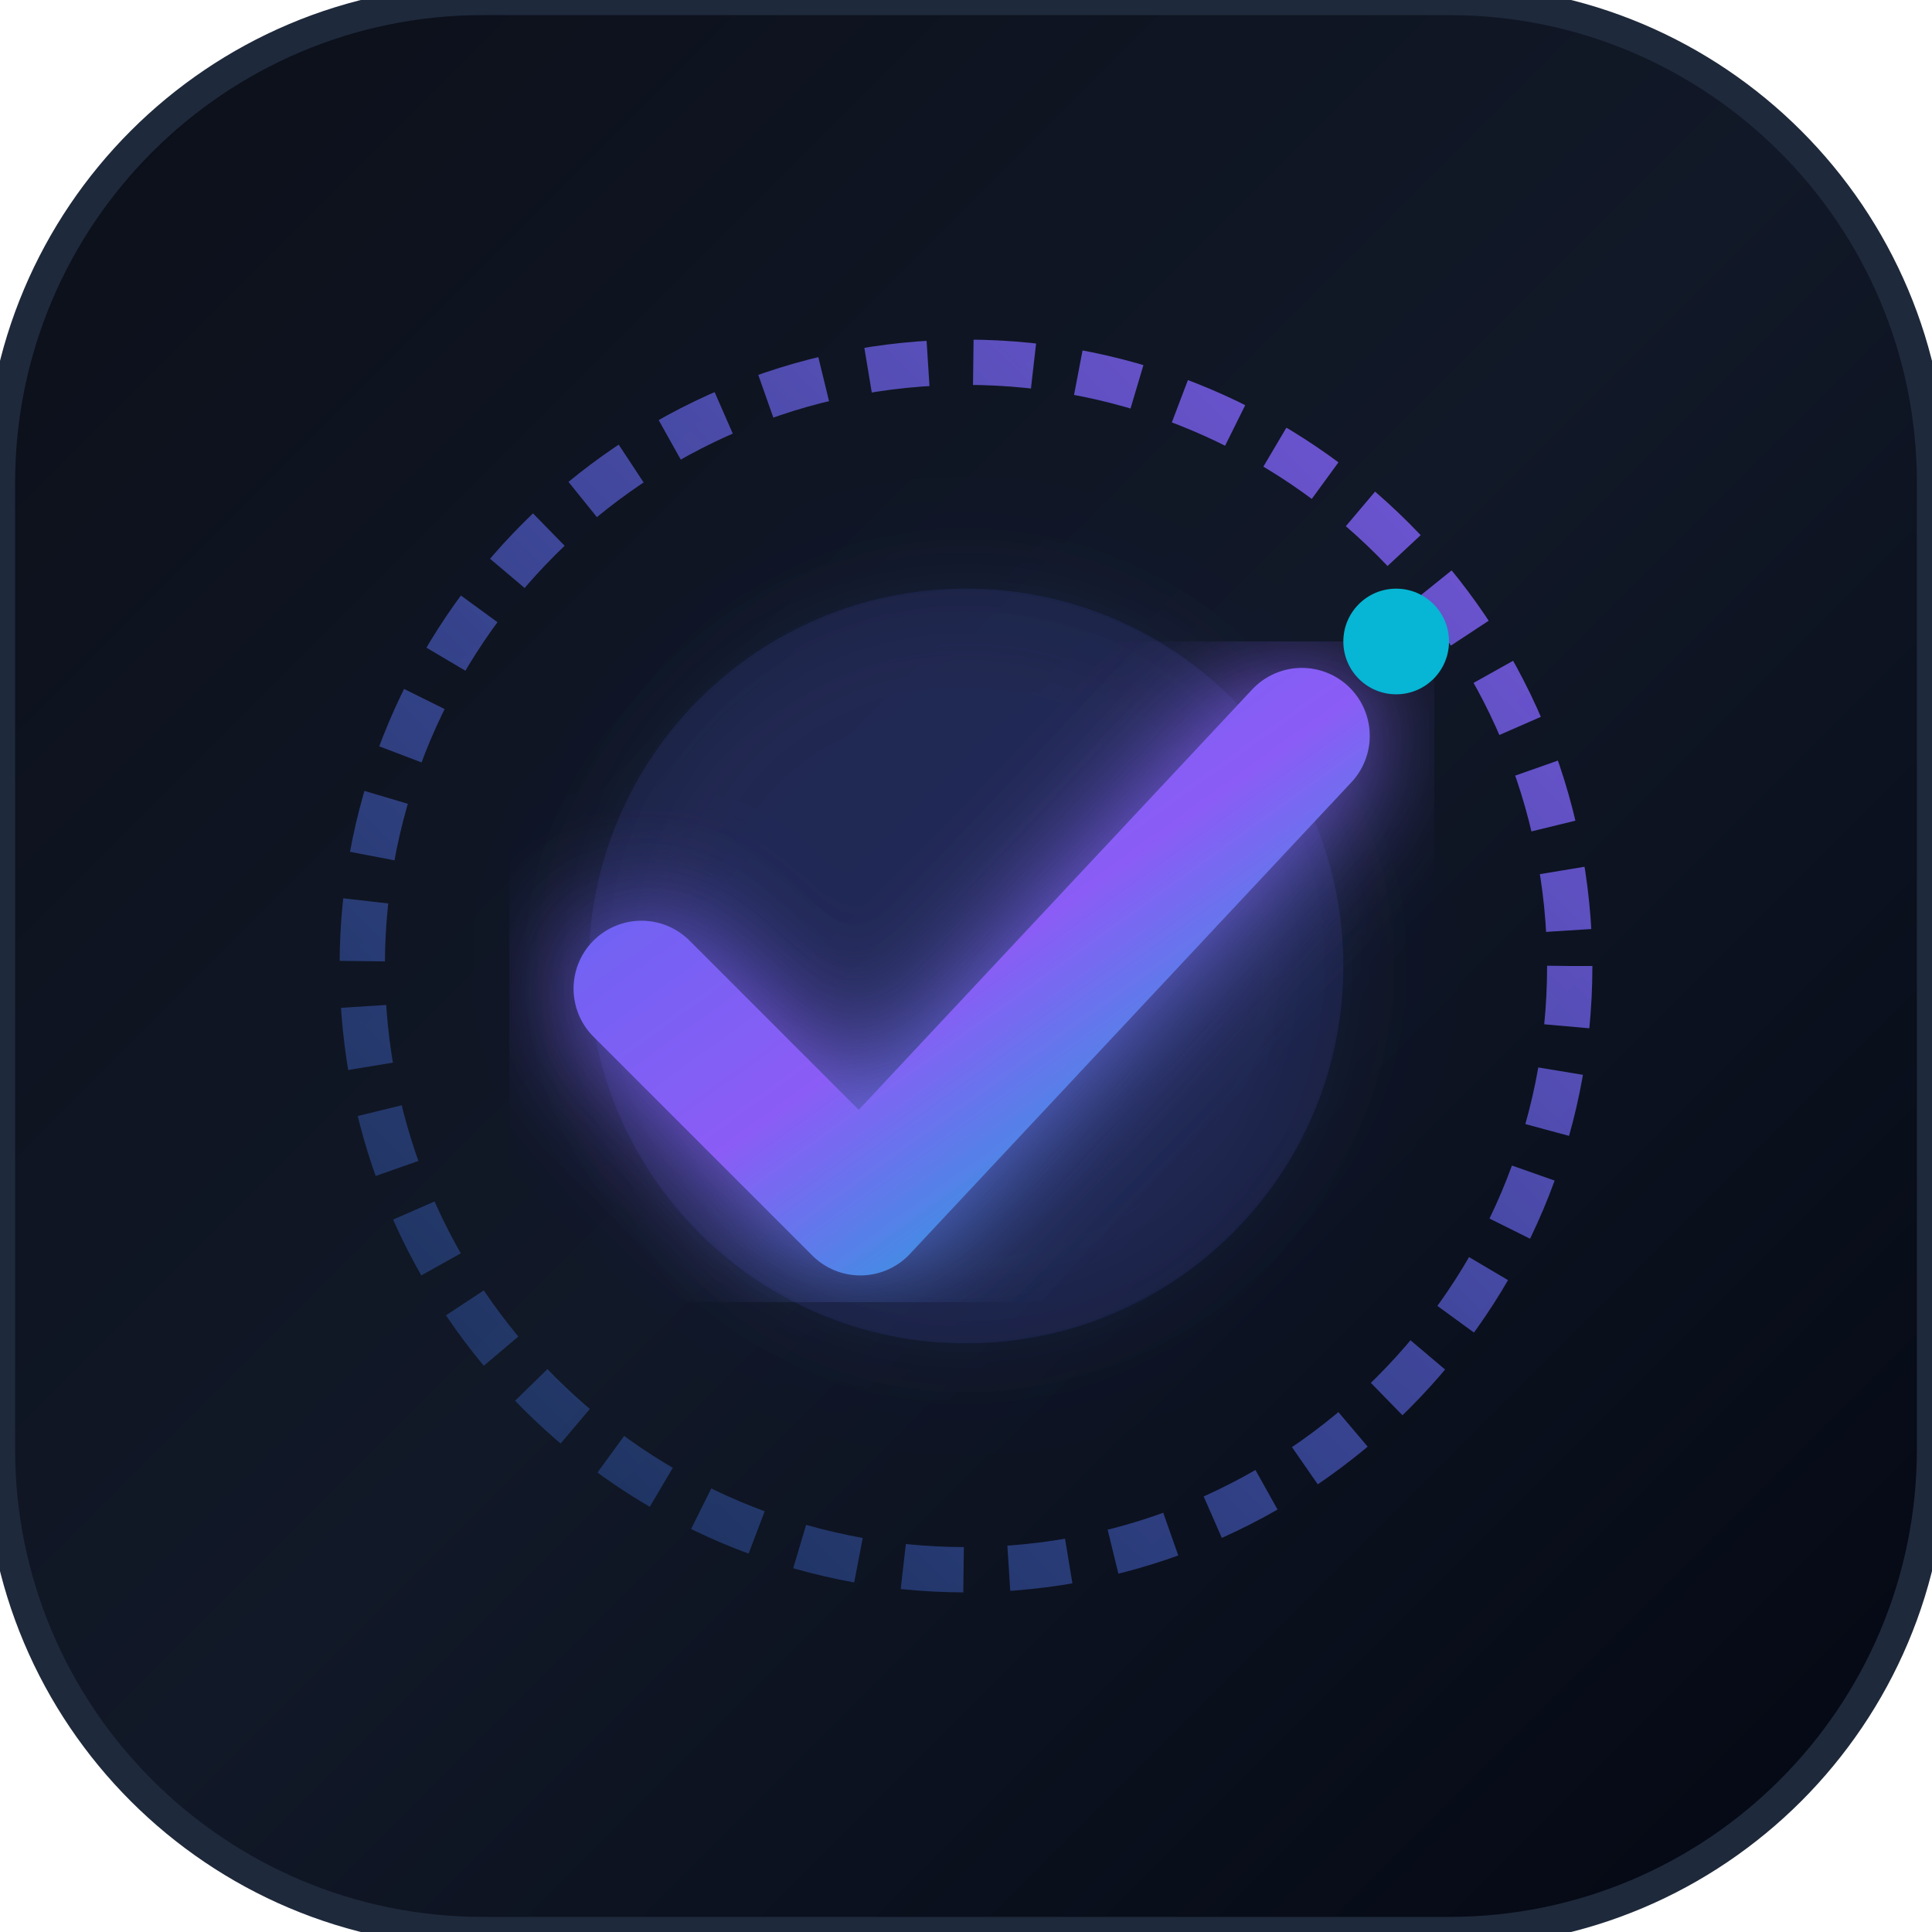
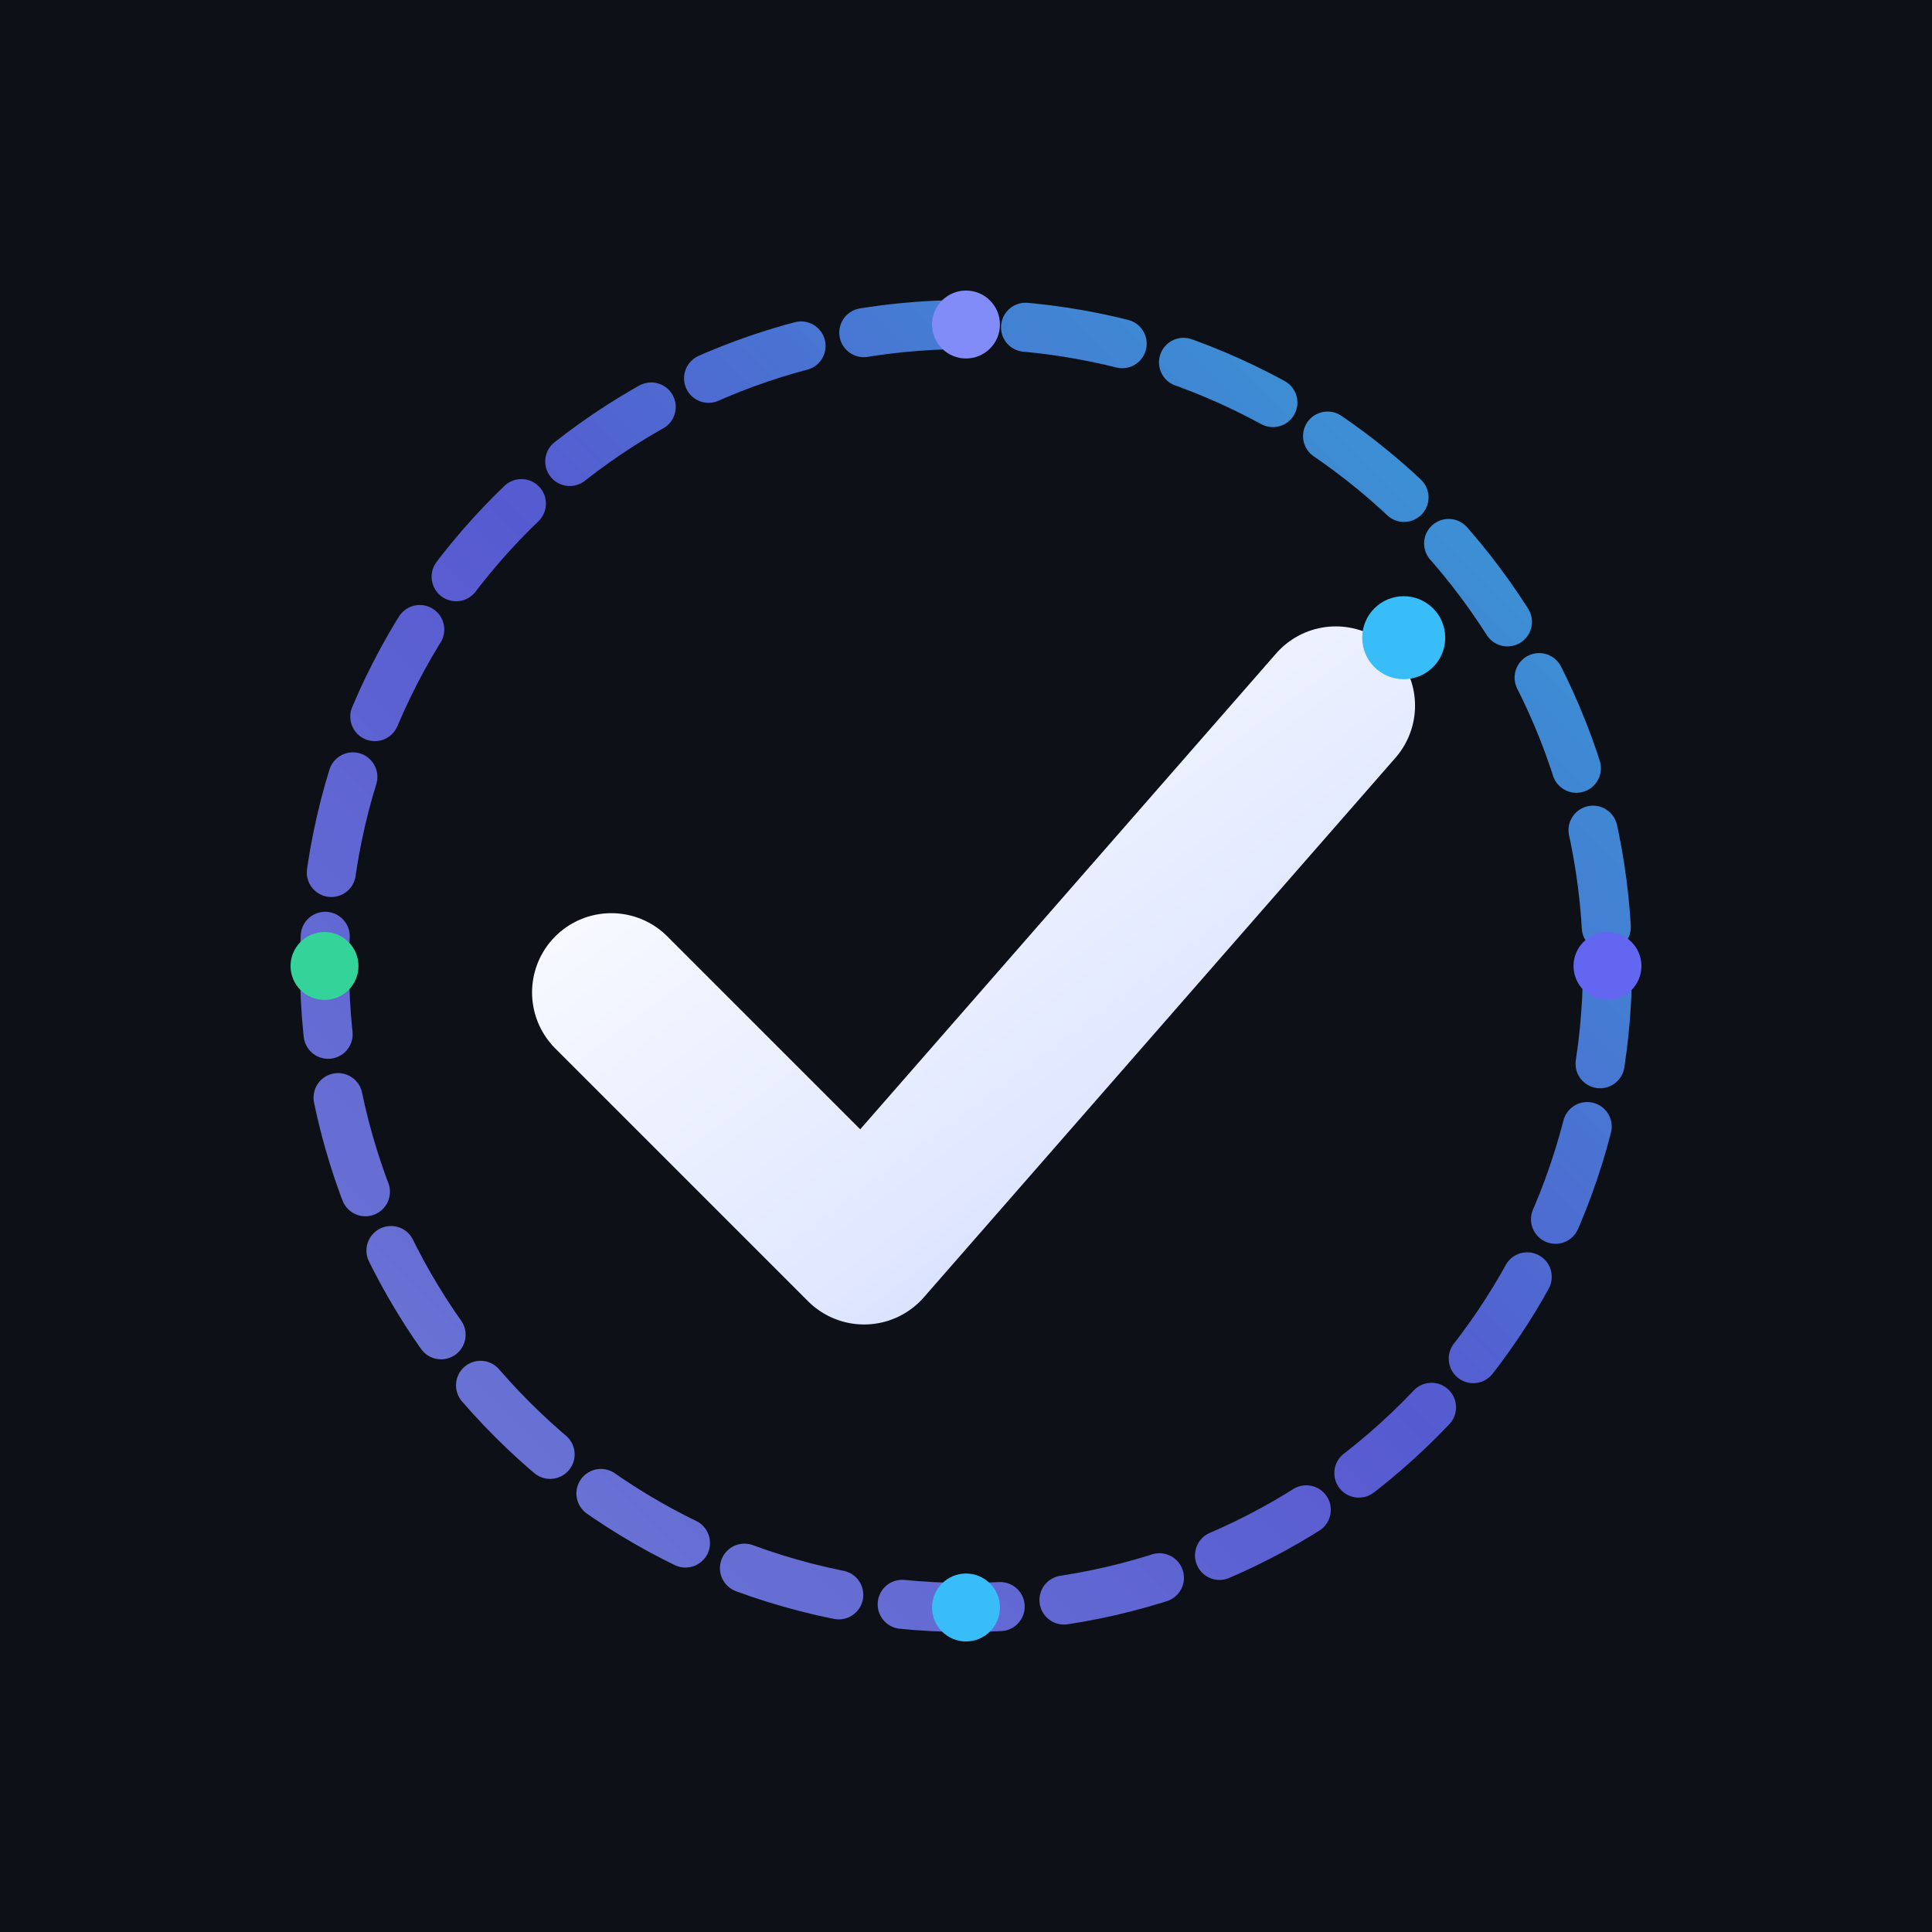
<svg xmlns="http://www.w3.org/2000/svg" viewBox="0 0 512 512" width="100%" height="100%">
  <defs>
-     <linearGradient id="bgGrad" x1="0%" y1="0%" x2="100%" y2="100%">
-       <stop offset="0%" stop-color="#0b0f19" />
-       <stop offset="50%" stop-color="#111827" />
-       <stop offset="100%" stop-color="#030712" />
+     <linearGradient id="ringGrad" x1="0%" y1="100%" x2="100%" y2="0%">
+       <stop offset="0%" stop-color="#818cf8" />
+       <stop offset="50%" stop-color="#6366f1" />
+       <stop offset="100%" stop-color="#38bdf8" />
    </linearGradient>
-     <linearGradient id="accentGrad" x1="0%" y1="0%" x2="100%" y2="100%">
-       <stop offset="0%" stop-color="#6366f1" />
-       <stop offset="50%" stop-color="#8b5cf6" />
-       <stop offset="100%" stop-color="#06b6d4" />
+     <linearGradient id="checkGrad" x1="0%" y1="0%" x2="100%" y2="100%">
+       <stop offset="0%" stop-color="#ffffff" />
+       <stop offset="70%" stop-color="#e0e7ff" />
+       <stop offset="100%" stop-color="#c7d2fe" />
    </linearGradient>
-     <linearGradient id="ringGrad" x1="0%" y1="100%" x2="100%" y2="0%">
-       <stop offset="0%" stop-color="#3b82f6" stop-opacity="0.2" />
-       <stop offset="100%" stop-color="#8b5cf6" stop-opacity="0.9" />
-     </linearGradient>
-     <filter id="glow" x="-20%" y="-20%" width="140%" height="140%">
-       <feGaussianBlur stdDeviation="16" result="blur" />
-       <feComposite in="SourceGraphic" in2="blur" operator="over" />
-     </filter>
  </defs>
-   <rect width="512" height="512" rx="128" fill="url(#bgGrad)" stroke="#1e293b" stroke-width="8" />
-   <circle cx="256" cy="256" r="160" fill="none" stroke="url(#ringGrad)" stroke-width="12" stroke-dasharray="16 12" />
-   <circle cx="256" cy="256" r="100" fill="#6366f1" fill-opacity="0.12" filter="url(#glow)" />
-   <path d="M170 262 L228 320 L345 195" fill="none" stroke="url(#accentGrad)" stroke-width="36" stroke-linecap="round" stroke-linejoin="round" filter="url(#glow)" />
-   <circle cx="370" cy="170" r="14" fill="#06b6d4" />
+   <rect width="512" height="512" fill="#0d1117" />
+   <circle cx="256" cy="256" r="170" fill="none" stroke="url(#ringGrad)" stroke-width="13" stroke-dasharray="26 17" stroke-linecap="round" opacity="0.85" />
+   <circle cx="256" cy="86" r="9" fill="#818cf8" />
+   <circle cx="426" cy="256" r="9" fill="#6366f1" />
+   <circle cx="256" cy="426" r="9" fill="#38bdf8" />
+   <circle cx="86" cy="256" r="9" fill="#34d399" />
+   <path d="M 162 263 L 229 330 L 354 187" fill="none" stroke="url(#checkGrad)" stroke-width="42" stroke-linecap="round" stroke-linejoin="round" />
+   <circle cx="372" cy="169" r="11" fill="#38bdf8" />
</svg>
